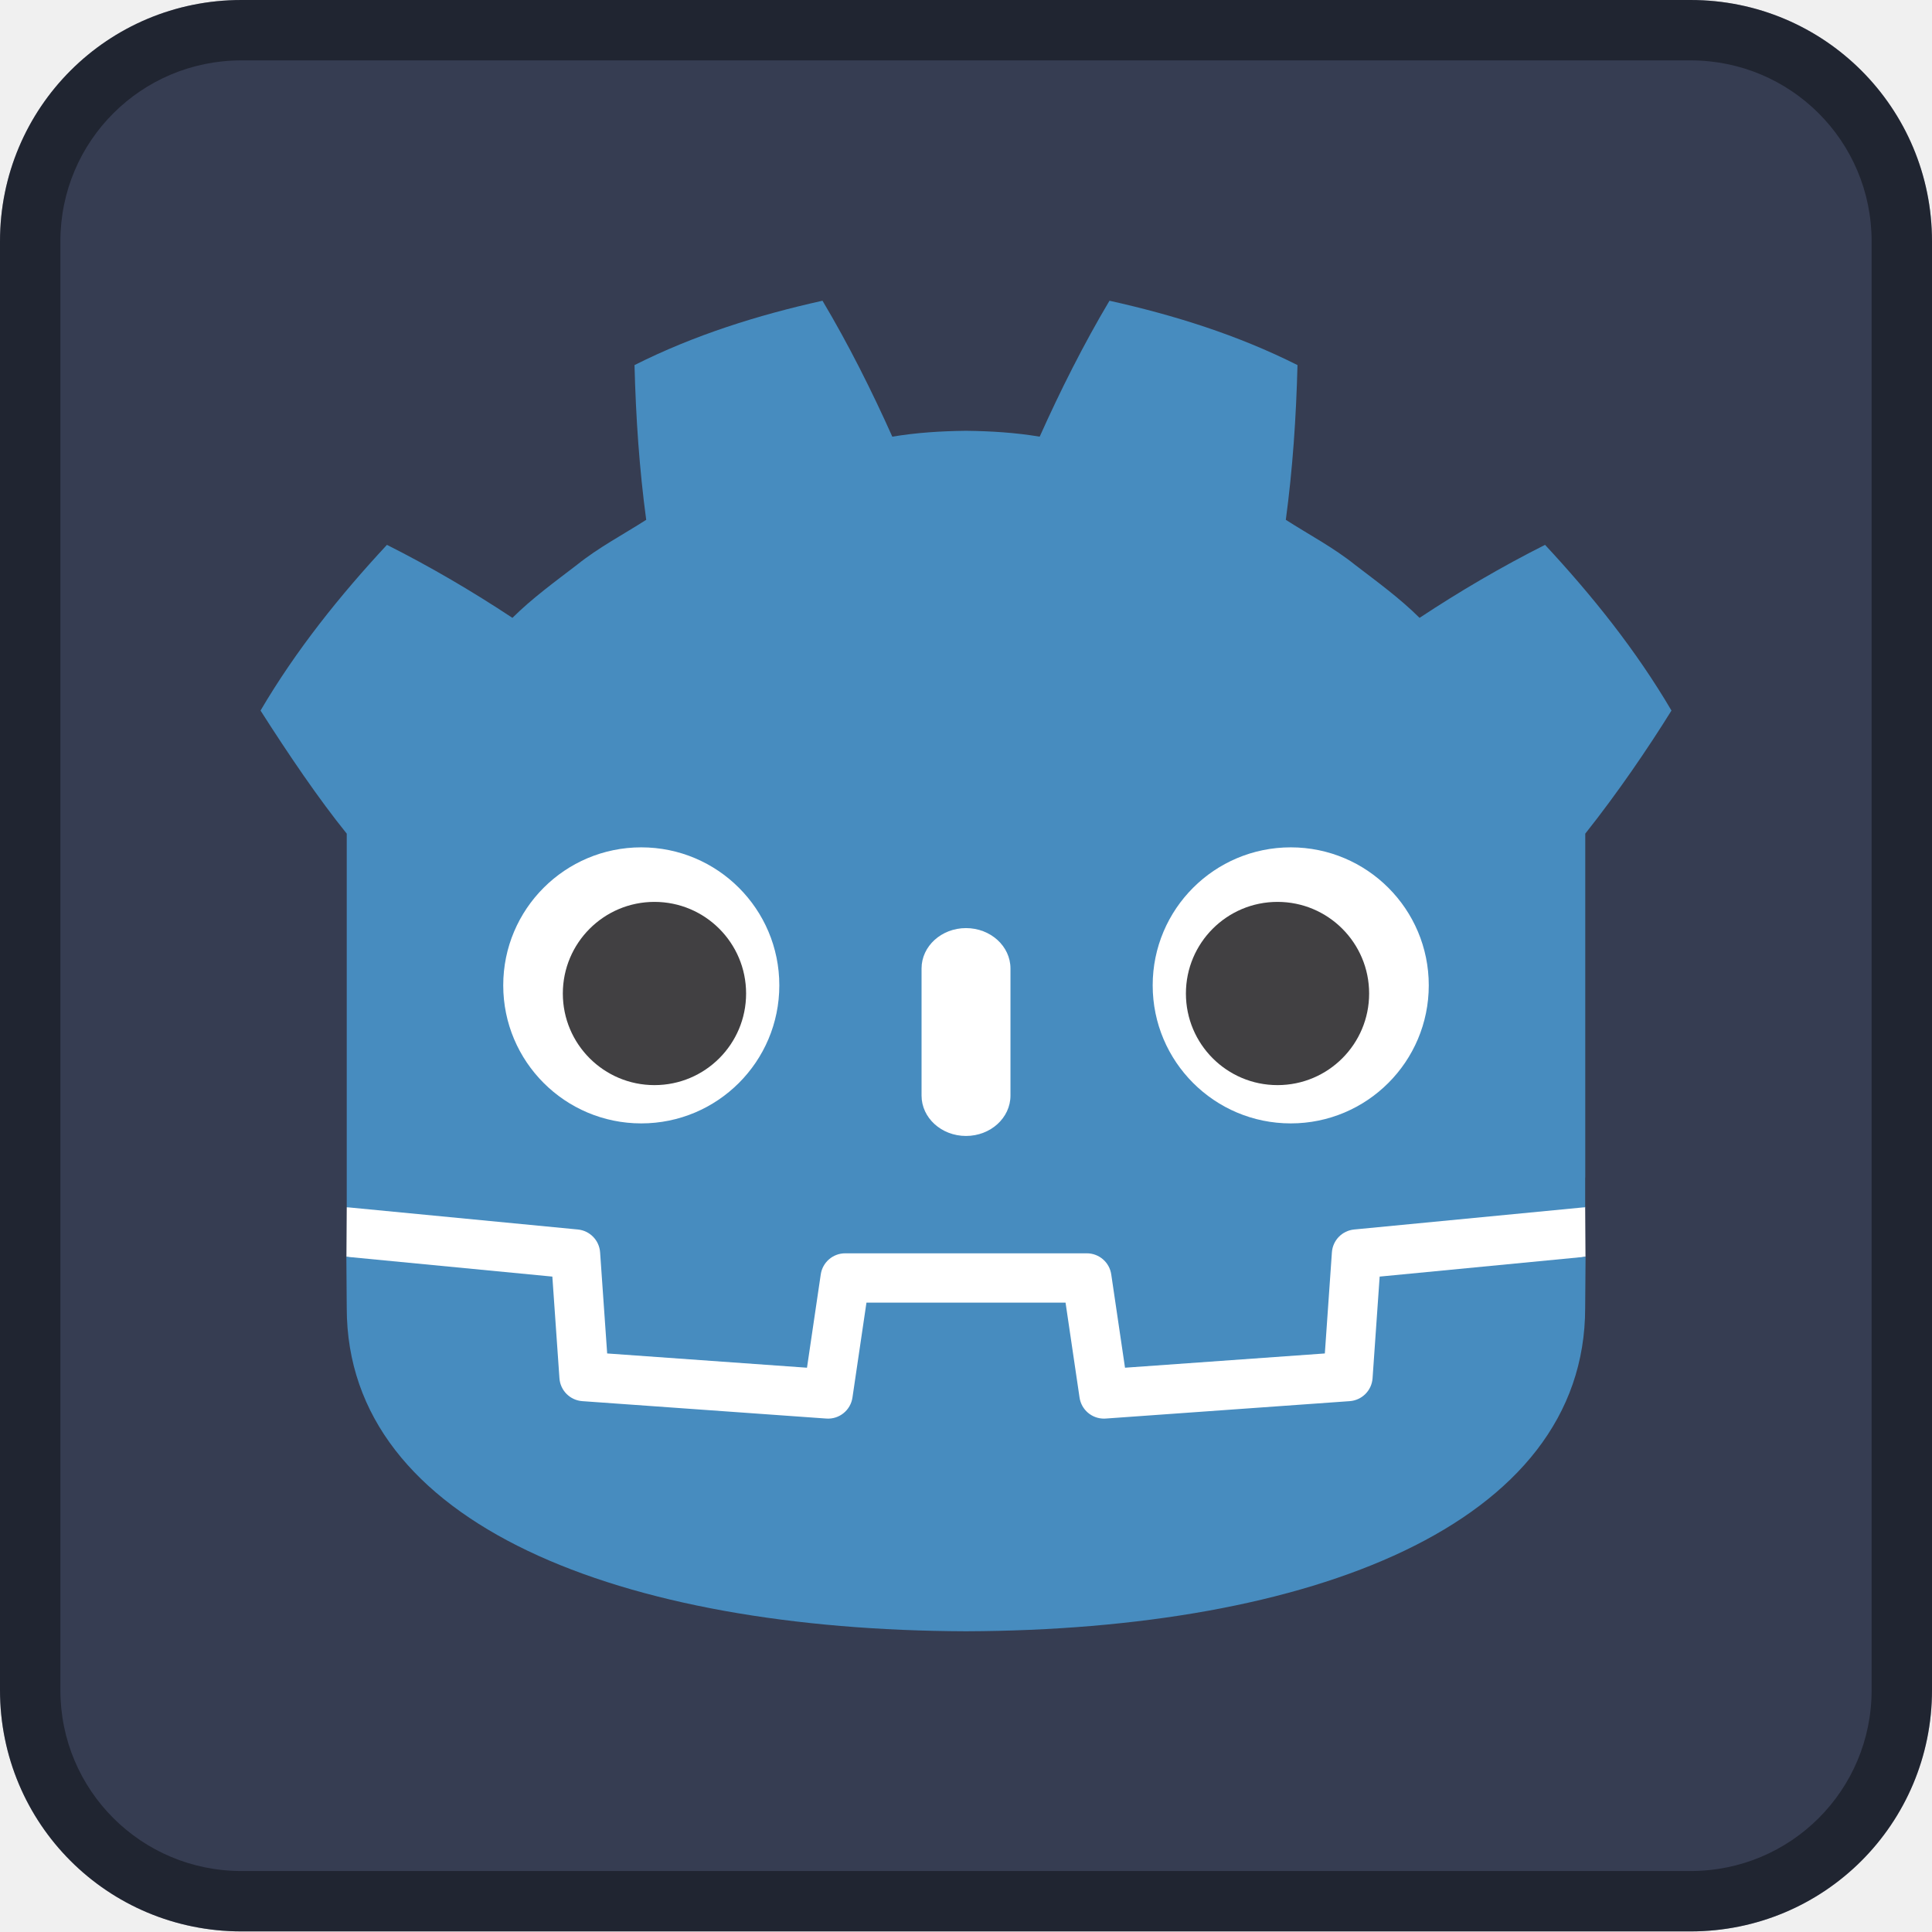
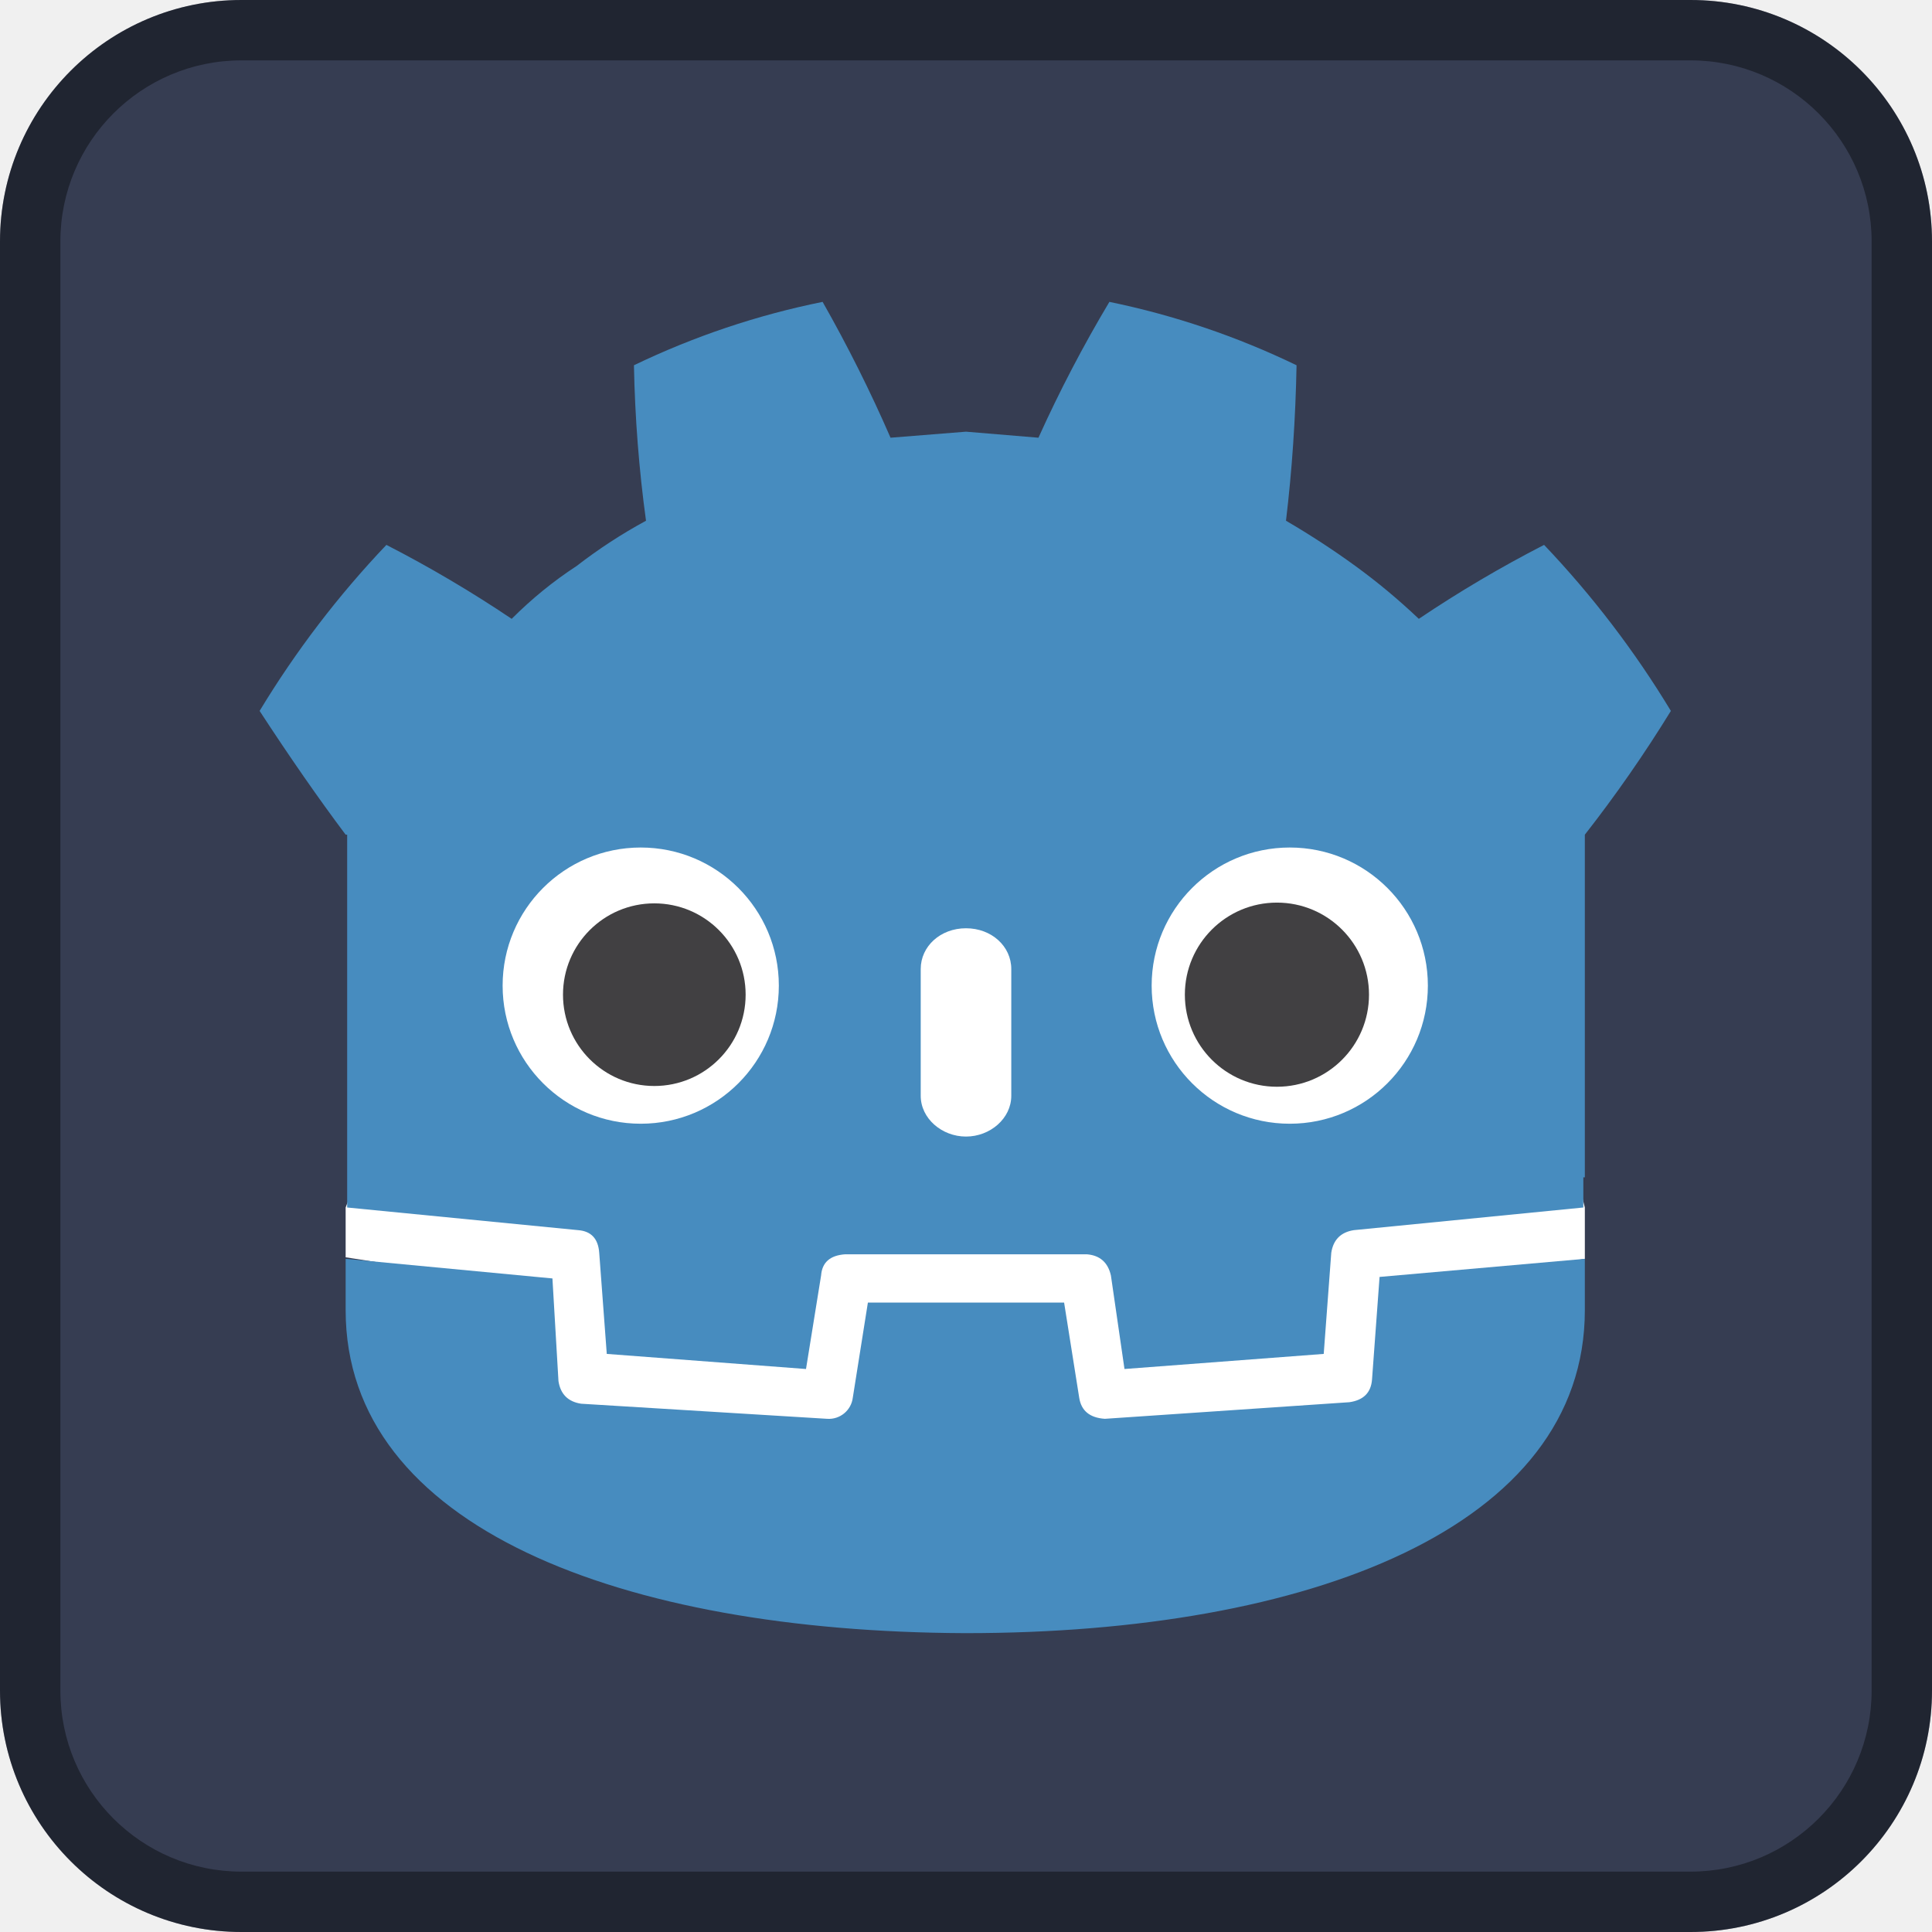
- <svg xmlns="http://www.w3.org/2000/svg" height="128" width="128">
-   <g transform="translate(32 32)">
-     <path d="m-16-32c-8.86 0-16 7.13-16 15.99v95.98c0 8.86 7.13 15.99 16 15.99h96c8.86 0 16-7.13 16-15.99v-95.98c0-8.85-7.14-15.99-16-15.99z" fill="#363d52" />
-     <path d="m-16-32c-8.86 0-16 7.13-16 15.99v95.98c0 8.86 7.13 15.99 16 15.99h96c8.86 0 16-7.13 16-15.99v-95.98c0-8.85-7.14-15.99-16-15.99zm0 4h96c6.64 0 12 5.35 12 11.99v95.98c0 6.64-5.35 11.99-12 11.99h-96c-6.64 0-12-5.35-12-11.99v-95.98c0-6.64 5.36-11.99 12-11.99z" fill-opacity=".4" />
-   </g>
-   <g stroke-width="9.927" transform="matrix(.1007308 0 0 .1007308 12.42592 2.256365)">
-     <path d="m0 0s-.325 1.994-.515 1.976l-36.182-3.491c-2.879-.278-5.115-2.574-5.317-5.459l-.994-14.247-27.992-1.997-1.904 12.912c-.424 2.872-2.932 5.037-5.835 5.037h-38.188c-2.902 0-5.41-2.165-5.834-5.037l-1.905-12.912-27.992 1.997-.994 14.247c-.202 2.886-2.438 5.182-5.317 5.46l-36.2 3.49c-.187.018-.324-1.978-.511-1.978l-.049-7.83 30.658-4.944 1.004-14.374c.203-2.91 2.551-5.263 5.463-5.472l38.551-2.75c.146-.01.29-.016.434-.016 2.897 0 5.401 2.166 5.825 5.038l1.959 13.286h28.005l1.959-13.286c.423-2.871 2.93-5.037 5.831-5.037.142 0 .284.005.423.015l38.556 2.75c2.911.209 5.26 2.562 5.463 5.472l1.003 14.374 30.645 4.966z" fill="#fff" transform="matrix(4.162611 0 0 -4.162611 919.2406 771.6719)" />
-     <path d="m0 0v-47.514-6.035-5.492c.108-.001.216-.005.323-.015l36.196-3.49c1.896-.183 3.382-1.709 3.514-3.609l1.116-15.978 31.574-2.253 2.175 14.747c.282 1.912 1.922 3.329 3.856 3.329h38.188c1.933 0 3.573-1.417 3.855-3.329l2.175-14.747 31.575 2.253 1.115 15.978c.133 1.9 1.618 3.425 3.514 3.609l36.182 3.49c.107.01.214.014.322.015v4.711l.015.005v54.325c5.097 6.416 9.923 13.494 13.621 19.449-5.651 9.62-12.575 18.217-19.976 26.182-6.864-3.455-13.531-7.369-19.828-11.534-3.151 3.132-6.7 5.694-10.186 8.372-3.425 2.751-7.285 4.768-10.946 7.118 1.09 8.117 1.629 16.108 1.846 24.448-9.446 4.754-19.519 7.906-29.708 10.17-4.068-6.837-7.788-14.241-11.028-21.479-3.842.642-7.702.88-11.567.926v.006c-.027 0-.052-.006-.075-.006-.024 0-.049.006-.073.006v-.006c-3.872-.046-7.729-.284-11.572-.926-3.238 7.238-6.956 14.642-11.03 21.479-10.184-2.264-20.258-5.416-29.703-10.17.216-8.34.755-16.331 1.848-24.448-3.668-2.35-7.523-4.367-10.949-7.118-3.481-2.678-7.036-5.24-10.188-8.372-6.297 4.165-12.962 8.079-19.828 11.534-7.401-7.965-14.321-16.562-19.974-26.182 4.443-6.974 9.208-13.983 13.621-19.449z" fill="#478cbf" transform="matrix(4.162611 0 0 -4.162611 104.6989 525.907)" />
-     <path d="m0 0-1.121-16.063c-.135-1.936-1.675-3.477-3.611-3.616l-38.555-2.751c-.094-.007-.188-.01-.281-.01-1.916 0-3.569 1.406-3.852 3.33l-2.211 14.994h-31.459l-2.211-14.994c-.297-2.018-2.101-3.469-4.133-3.32l-38.555 2.751c-1.936.139-3.476 1.68-3.611 3.616l-1.121 16.063-32.547 3.138c.015-3.498.06-7.33.06-8.093 0-34.374 43.605-50.896 97.781-51.086h.066.067c54.176.19 97.766 16.712 97.766 51.086 0 .777.047 4.593.063 8.093z" fill="#478cbf" transform="matrix(4.162611 0 0 -4.162611 784.0714 817.2428)" />
-     <path d="m0 0c0-12.052-9.765-21.815-21.813-21.815-12.042 0-21.81 9.763-21.81 21.815 0 12.044 9.768 21.802 21.81 21.802 12.048 0 21.813-9.758 21.813-21.802" fill="#fff" transform="matrix(4.162611 0 0 -4.162611 389.2148 625.671)" />
-     <path d="m0 0c0-7.994-6.479-14.473-14.479-14.473-7.996 0-14.479 6.479-14.479 14.473s6.483 14.479 14.479 14.479c8 0 14.479-6.485 14.479-14.479" fill="#414042" transform="matrix(4.162611 0 0 -4.162611 367.3669 631.0568)" />
-     <path d="m0 0c-3.878 0-7.021 2.858-7.021 6.381v20.081c0 3.52 3.143 6.381 7.021 6.381s7.028-2.861 7.028-6.381v-20.081c0-3.523-3.15-6.381-7.028-6.381" fill="#fff" transform="matrix(4.162611 0 0 -4.162611 511.9934 724.7395)" />
-     <path d="m0 0c0-12.052 9.765-21.815 21.815-21.815 12.041 0 21.808 9.763 21.808 21.815 0 12.044-9.767 21.802-21.808 21.802-12.05 0-21.815-9.758-21.815-21.802" fill="#fff" transform="matrix(4.162611 0 0 -4.162611 634.7871 625.671)" />
-     <path d="m0 0c0-7.994 6.477-14.473 14.471-14.473 8.002 0 14.479 6.479 14.479 14.473s-6.477 14.479-14.479 14.479c-7.994 0-14.471-6.485-14.471-14.479" fill="#414042" transform="matrix(4.162611 0 0 -4.162611 656.6406 631.0568)" />
+ <svg xmlns="http://www.w3.org/2000/svg" viewBox="0 0 128 128">
+   <path fill="#363d52" d="M16 0A16 16 0 0 0 0 16v96a16 16 0 0 0 16 16h96a16 16 0 0 0 16-16V16a16 16 0 0 0-16-16z" />
+   <path fill-opacity=".4" d="M16 0A16 16 0 0 0 0 16v96a16 16 0 0 0 16 16h96a16 16 0 0 0 16-16V16a16 16 0 0 0-16-16zm0 4h96a12 12 0 0 1 12 12v96a12 12 0 0 1-12 12H16a12 12 0 0 1-12-12V16A12 12 0 0 1 16 4" />
+   <g stroke-width="9.9">
+     <path fill="#fff" d="m105 80-.2-.8-15.2 1.5a2.5 2.5 0 0 0-2.2 2.3l-.4 6-11.8.8-.8-5.4a2.5 2.5 0 0 0-2.4-2.2H56c-1.2 0-2.3 1-2.5 2.2l-.8 5.4-11.7-.9-.4-6a2.5 2.5 0 0 0-2.3-2.2l-15.1-1.5-.3.8v3.3l12.9 2 .4 6.1q.2 2 2.3 2.3L54.7 95h.1c1.2 0 2.3-1 2.5-2.1l.8-5.6h11.7l.9 5.6a2.5 2.5 0 0 0 2.6 2l16.2-1.1a2.5 2.5 0 0 0 2.2-2.3l.5-6 12.8-2.1z" />
+     <path fill="#478cbf" d="M23 55.3V80l15.3 1.5q1.3.1 1.4 1.5l.5 6.7 13.2 1 1-6.2q.1-1.3 1.6-1.4h16q1.3.1 1.6 1.4l.9 6.2 13.2-1 .5-6.7q.2-1.3 1.5-1.5l15.2-1.5v-2h.1V55.3a89 89 0 0 0 5.7-8.2 64 64 0 0 0-8.4-11A82 82 0 0 0 94 41q-2-1.9-4.2-3.5t-4.6-3q.6-5 .7-10.3A53 53 0 0 0 73.5 20a89 89 0 0 0-4.7 9l-4.8-.4-5 .4q-2-4.6-4.5-9A53 53 0 0 0 42 24.2q.1 5.2.8 10.3-2.4 1.3-4.6 3-2.3 1.5-4.3 3.5a82 82 0 0 0-8.3-4.9 64 64 0 0 0-8.4 11q3 4.6 5.7 8.2" />
+     <path fill="#478cbf" d="m91.4 84.6-.5 6.8q-.1 1.3-1.5 1.5L73.2 94q-1.5-.1-1.7-1.4l-1-6.3h-13l-1 6.3a1.6 1.6 0 0 1-1.7 1.4l-16.3-1q-1.3-.2-1.5-1.5l-.4-6.8-13.7-1.3v3.4c0 14.4 18.3 21.3 41 21.4h.1c22.7 0 41-7 41-21.4v-3.4z" />
+     <path fill="#fff" d="M51.6 65.3a9.1 9.1 0 1 1-18.3 0 9.1 9.1 0 0 1 18.3 0" />
+     <path fill="#414042" d="M49.4 65.9a6 6 0 1 1-12.1 0 6 6 0 0 1 12.1 0" />
+     <path fill="#fff" d="M64 75.3c-1.6 0-3-1.2-3-2.7v-8.4c0-1.5 1.3-2.7 3-2.7s3 1.2 3 2.7v8.4c0 1.5-1.4 2.7-3 2.7m12.3-10a9.1 9.1 0 1 0 18.3 0 9.1 9.1 0 0 0-18.3 0" />
+     <path fill="#414042" d="M78.5 65.9a6 6 0 1 0 12.2 0 6 6 0 0 0-12.2 0" />
  </g>
</svg>
